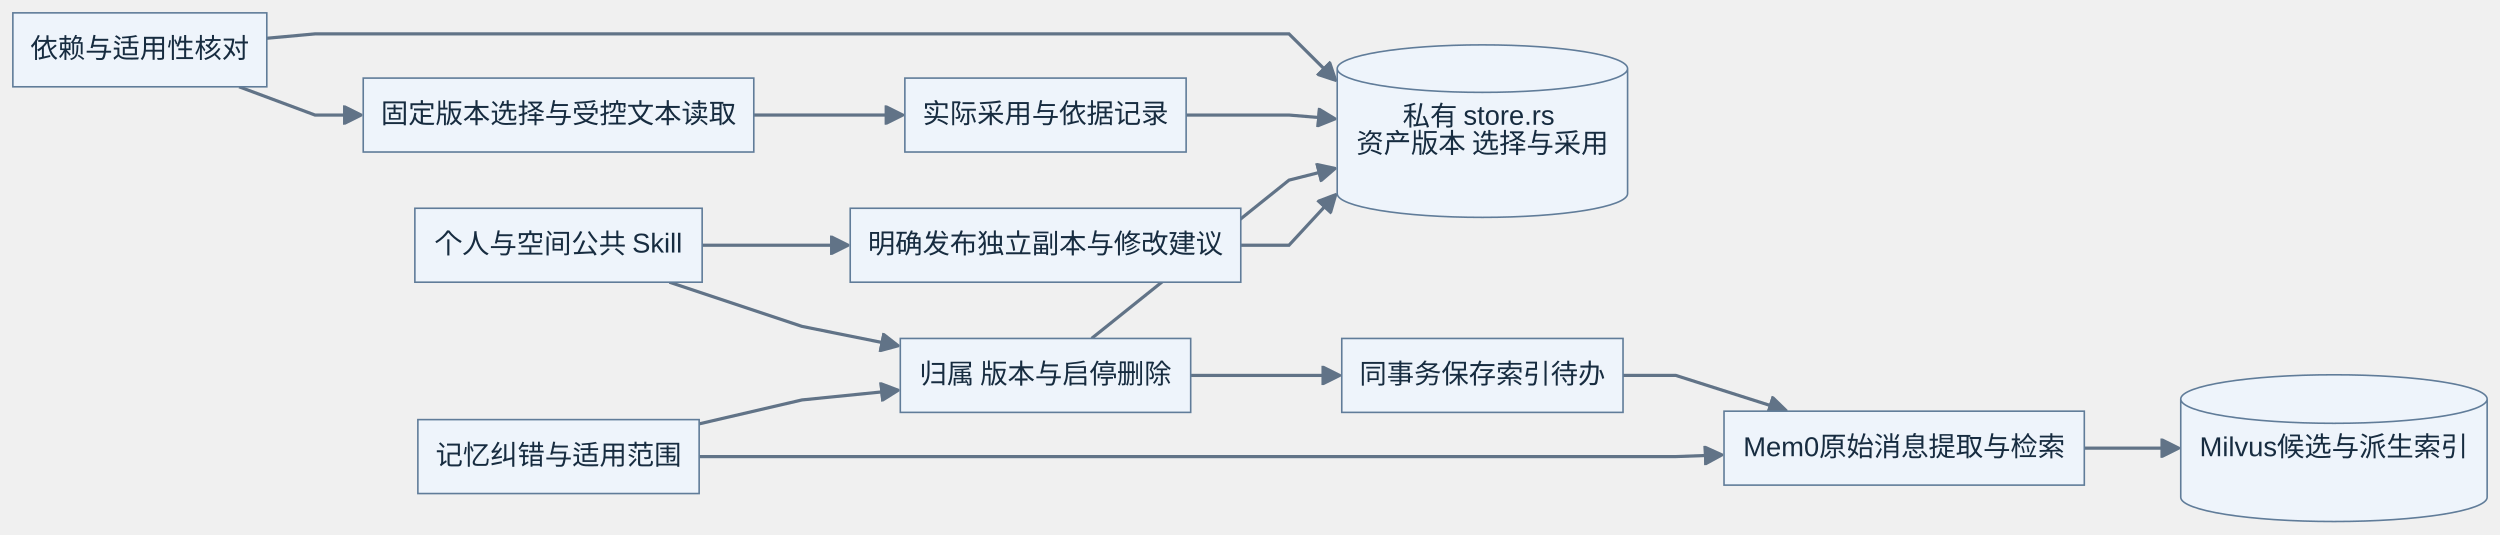
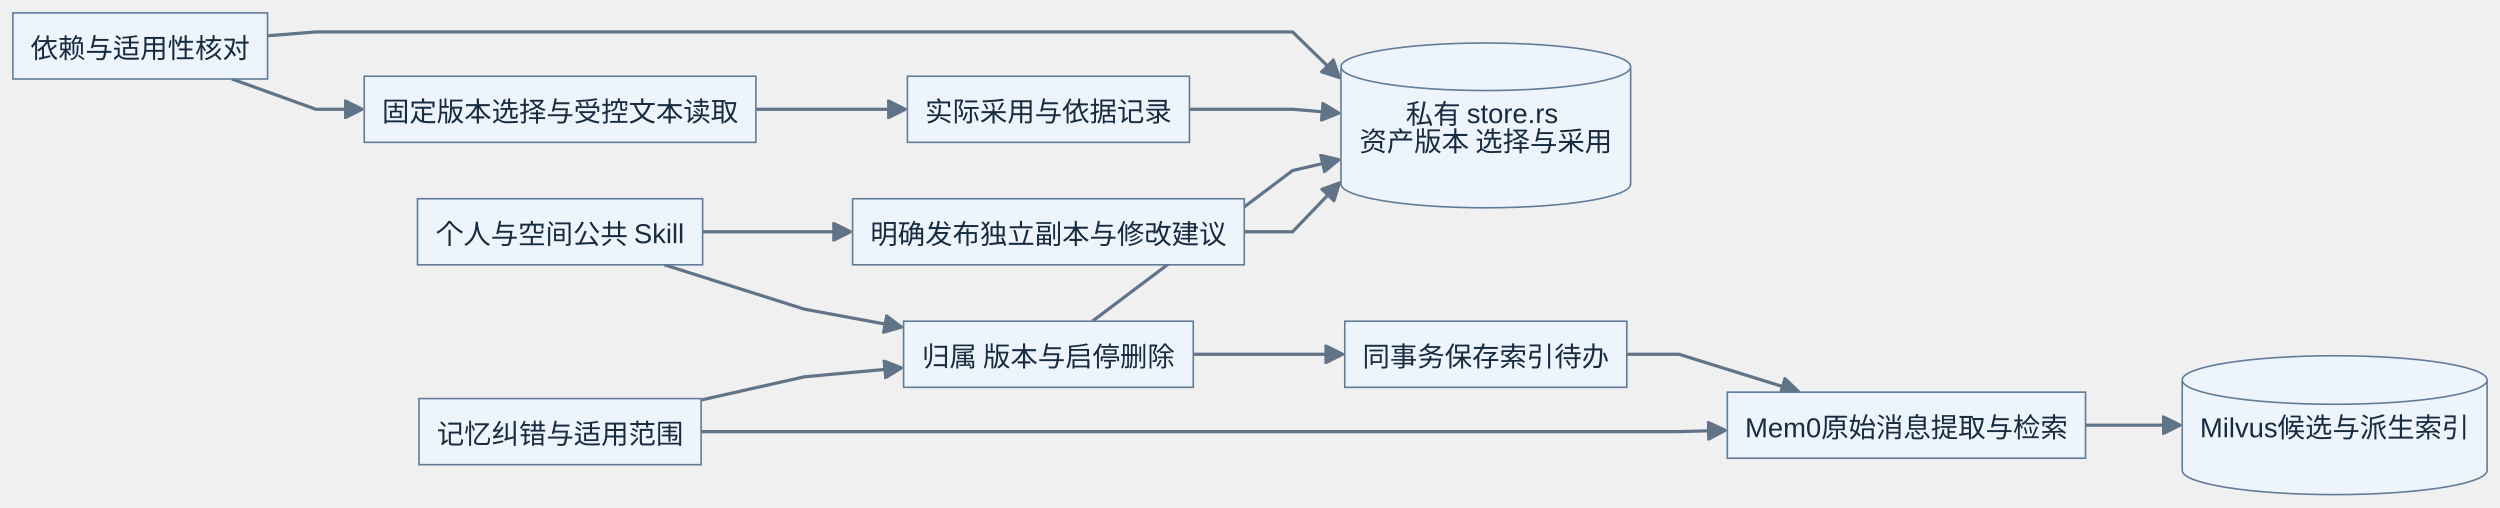
- <svg xmlns="http://www.w3.org/2000/svg" aria-roledescription="flowchart-v2" role="graphics-document document" viewBox="-8 -8 1555.484 332.482" height="332.482" width="1555.484" id="diagramS09">
+ <svg xmlns="http://www.w3.org/2000/svg" aria-roledescription="flowchart-v2" role="graphics-document document" viewBox="-8 -8 1551.141 314.886" height="314.886" width="1551.141" id="diagramS09">
  <style>#diagramS09{font-family:PingFang SC,Microsoft YaHei,Arial,sans-serif;font-size:17px;fill:#172c40;}#diagramS09 .error-icon{fill:#ffffff;}#diagramS09 .error-text{fill:#000000;stroke:#000000;}#diagramS09 .edge-thickness-normal{stroke-width:2px;}#diagramS09 .edge-thickness-thick{stroke-width:3.5px;}#diagramS09 .edge-pattern-solid{stroke-dasharray:0;}#diagramS09 .edge-pattern-dashed{stroke-dasharray:3;}#diagramS09 .edge-pattern-dotted{stroke-dasharray:2;}#diagramS09 .marker{fill:#617387;stroke:#617387;}#diagramS09 .marker.cross{stroke:#617387;}#diagramS09 svg{font-family:PingFang SC,Microsoft YaHei,Arial,sans-serif;font-size:17px;}#diagramS09 .label{font-family:PingFang SC,Microsoft YaHei,Arial,sans-serif;color:#172c40;}#diagramS09 .cluster-label text{fill:#000000;}#diagramS09 .cluster-label span,#diagramS09 p{color:#000000;}#diagramS09 .label text,#diagramS09 span,#diagramS09 p{fill:#172c40;color:#172c40;}#diagramS09 .node rect,#diagramS09 .node circle,#diagramS09 .node ellipse,#diagramS09 .node polygon,#diagramS09 .node path{fill:#eef4fb;stroke:#607c99;stroke-width:1px;}#diagramS09 .flowchart-label text{text-anchor:middle;}#diagramS09 .node .katex path{fill:#000;stroke:#000;stroke-width:1px;}#diagramS09 .node .label{text-align:center;}#diagramS09 .node.clickable{cursor:pointer;}#diagramS09 .arrowheadPath{fill:#0b0b0b;}#diagramS09 .edgePath .path{stroke:#617387;stroke-width:2.0px;}#diagramS09 .flowchart-link{stroke:#617387;fill:none;}#diagramS09 .edgeLabel{background-color:#f5f8fb;text-align:center;}#diagramS09 .edgeLabel rect{opacity:0.5;background-color:#f5f8fb;fill:#f5f8fb;}#diagramS09 .labelBkg{background-color:rgba(245, 248, 251, 0.5);}#diagramS09 .cluster rect{fill:#f7f9fc;stroke:#bccbd9;stroke-width:1px;}#diagramS09 .cluster text{fill:#000000;}#diagramS09 .cluster span,#diagramS09 p{color:#000000;}#diagramS09 div.mermaidTooltip{position:absolute;text-align:center;max-width:200px;padding:2px;font-family:PingFang SC,Microsoft YaHei,Arial,sans-serif;font-size:12px;background:#ffffff;border:1px solid hsl(0, 0%, 90%);border-radius:2px;pointer-events:none;z-index:100;}#diagramS09 .flowchartTitleText{text-anchor:middle;font-size:18px;fill:#172c40;}#diagramS09 :root{--mermaid-font-family:PingFang SC,Microsoft YaHei,Arial,sans-serif;}</style>
  <g>
    <marker orient="auto" markerHeight="12" markerWidth="12" markerUnits="userSpaceOnUse" refY="5" refX="6" viewBox="0 0 10 10" class="marker flowchart" id="diagramS09_flowchart-pointEnd">
      <path style="stroke-width: 1; stroke-dasharray: 1, 0;" class="arrowMarkerPath" d="M 0 0 L 10 5 L 0 10 z" />
    </marker>
    <marker orient="auto" markerHeight="12" markerWidth="12" markerUnits="userSpaceOnUse" refY="5" refX="4.5" viewBox="0 0 10 10" class="marker flowchart" id="diagramS09_flowchart-pointStart">
      <path style="stroke-width: 1; stroke-dasharray: 1, 0;" class="arrowMarkerPath" d="M 0 5 L 10 10 L 10 0 z" />
    </marker>
    <marker orient="auto" markerHeight="11" markerWidth="11" markerUnits="userSpaceOnUse" refY="5" refX="11" viewBox="0 0 10 10" class="marker flowchart" id="diagramS09_flowchart-circleEnd">
      <circle style="stroke-width: 1; stroke-dasharray: 1, 0;" class="arrowMarkerPath" r="5" cy="5" cx="5" />
    </marker>
    <marker orient="auto" markerHeight="11" markerWidth="11" markerUnits="userSpaceOnUse" refY="5" refX="-1" viewBox="0 0 10 10" class="marker flowchart" id="diagramS09_flowchart-circleStart">
      <circle style="stroke-width: 1; stroke-dasharray: 1, 0;" class="arrowMarkerPath" r="5" cy="5" cx="5" />
    </marker>
    <marker orient="auto" markerHeight="11" markerWidth="11" markerUnits="userSpaceOnUse" refY="5.2" refX="12" viewBox="0 0 11 11" class="marker cross flowchart" id="diagramS09_flowchart-crossEnd">
      <path style="stroke-width: 2; stroke-dasharray: 1, 0;" class="arrowMarkerPath" d="M 1,1 l 9,9 M 10,1 l -9,9" />
    </marker>
    <marker orient="auto" markerHeight="11" markerWidth="11" markerUnits="userSpaceOnUse" refY="5.2" refX="-1" viewBox="0 0 11 11" class="marker cross flowchart" id="diagramS09_flowchart-crossStart">
      <path style="stroke-width: 2; stroke-dasharray: 1, 0;" class="arrowMarkerPath" d="M 1,1 l 9,9 M 10,1 l -9,9" />
    </marker>
    <g class="root">
      <g class="clusters" />
      <g class="edgePaths">
-         <path marker-end="url(#diagramS09_flowchart-pointEnd)" style="fill:none;" class="edge-thickness-normal edge-pattern-solid flowchart-link LS-Memory LE-Lifecycle" id="L-Memory-Lifecycle-0" d="M427,255.724L491,240.832L546.891,235.207" />
-         <path marker-end="url(#diagramS09_flowchart-pointEnd)" style="fill:none;" class="edge-thickness-normal edge-pattern-solid flowchart-link LS-Skill LE-Lifecycle" id="L-Skill-Lifecycle-0" d="M408.5,167.582L491,195.082L546.968,206.35" />
-         <path marker-end="url(#diagramS09_flowchart-pointEnd)" style="fill:none;" class="edge-thickness-normal edge-pattern-solid flowchart-link LS-Skill LE-Publish" id="L-Skill-Publish-0" d="M428.875,144.582L491,144.582L515.7,144.582" />
-         <path marker-end="url(#diagramS09_flowchart-pointEnd)" style="fill:none;" class="edge-thickness-normal edge-pattern-solid flowchart-link LS-Publish LE-Store" id="L-Publish-Store-0" d="M764,144.582L794,144.582L820.404,115.999" />
-         <path marker-end="url(#diagramS09_flowchart-pointEnd)" style="fill:none;" class="edge-thickness-normal edge-pattern-solid flowchart-link LS-Lifecycle LE-Store" id="L-Lifecycle-Store-0" d="M671.179,202.582L794,104.082L818.862,97.781" />
-         <path marker-end="url(#diagramS09_flowchart-pointEnd)" style="fill:none;" class="edge-thickness-normal edge-pattern-solid flowchart-link LS-Memory LE-Provider" id="L-Memory-Provider-0" d="M427,276.082L491,276.082L642.5,276.082L794,276.082L914.336,276.082L1034.672,276.082L1059.375,275.17" />
-         <path marker-end="url(#diagramS09_flowchart-pointEnd)" style="fill:none;" class="edge-thickness-normal edge-pattern-solid flowchart-link LS-Provider LE-Index" id="L-Provider-Index-0" d="M1288.844,270.832L1318.844,270.832L1343.544,270.832" />
-         <path marker-end="url(#diagramS09_flowchart-pointEnd)" style="fill:none;" class="edge-thickness-normal edge-pattern-solid flowchart-link LS-Lifecycle LE-Jobs" id="L-Lifecycle-Jobs-0" d="M732.836,225.582L794,225.582L821.536,225.582" />
-         <path marker-end="url(#diagramS09_flowchart-pointEnd)" style="fill:none;" class="edge-thickness-normal edge-pattern-solid flowchart-link LS-Jobs LE-Provider" id="L-Jobs-Provider-0" d="M1001.836,225.582L1034.672,225.582L1099.487,246.224" />
-         <path marker-end="url(#diagramS09_flowchart-pointEnd)" style="fill:none;" class="edge-thickness-normal edge-pattern-solid flowchart-link LS-Applicability LE-Selection" id="L-Applicability-Selection-0" d="M140.775,46L188,63.582L212.7,63.582" />
-         <path marker-end="url(#diagramS09_flowchart-pointEnd)" style="fill:none;" class="edge-thickness-normal edge-pattern-solid flowchart-link LS-Selection LE-Adoption" id="L-Selection-Adoption-0" d="M461,63.582L491,63.582L549.7,63.582" />
-         <path marker-end="url(#diagramS09_flowchart-pointEnd)" style="fill:none;" class="edge-thickness-normal edge-pattern-solid flowchart-link LS-Adoption LE-Store" id="L-Adoption-Store-0" d="M730,63.582L794,63.582L818.718,65.637" />
-         <path marker-end="url(#diagramS09_flowchart-pointEnd)" style="fill:none;" class="edge-thickness-normal edge-pattern-solid flowchart-link LS-Applicability LE-Store" id="L-Applicability-Store-0" d="M158,15.812L188,13.082L339.5,13.082L491,13.082L642.5,13.082L794,13.082L820.244,39.203" />
+         <path marker-end="url(#diagramS09_flowchart-pointEnd)" style="fill:none;" class="edge-thickness-normal edge-pattern-solid flowchart-link LS-Memory LE-Lifecycle" id="L-Memory-Lifecycle-0" d="M427,240.169L491,225.806L547.355,220.599" />
+         <path marker-end="url(#diagramS09_flowchart-pointEnd)" style="fill:none;" class="edge-thickness-normal edge-pattern-solid flowchart-link LS-Skill LE-Lifecycle" id="L-Skill-Lifecycle-0" d="M404.203,156.306L491,183.806L547.421,194.234" />
+         <path marker-end="url(#diagramS09_flowchart-pointEnd)" style="fill:none;" class="edge-thickness-normal edge-pattern-solid flowchart-link LS-Skill LE-Publish" id="L-Skill-Publish-0" d="M427.953,135.806L491,135.806L515.7,135.806" />
+         <path marker-end="url(#diagramS09_flowchart-pointEnd)" style="fill:none;" class="edge-thickness-normal edge-pattern-solid flowchart-link LS-Publish LE-Store" id="L-Publish-Store-0" d="M764,135.806L794,135.806L820.33,108.367" />
+         <path marker-end="url(#diagramS09_flowchart-pointEnd)" style="fill:none;" class="edge-thickness-normal edge-pattern-solid flowchart-link LS-Lifecycle LE-Store" id="L-Lifecycle-Store-0" d="M669.743,191.306L794,97.806L818.839,92.004" />
+         <path marker-end="url(#diagramS09_flowchart-pointEnd)" style="fill:none;" class="edge-thickness-normal edge-pattern-solid flowchart-link LS-Memory LE-Provider" id="L-Memory-Provider-0" d="M427,259.806L491,259.806L642.5,259.806L794,259.806L913.867,259.806L1033.734,259.806L1058.437,259.106" />
+         <path marker-end="url(#diagramS09_flowchart-pointEnd)" style="fill:none;" class="edge-thickness-normal edge-pattern-solid flowchart-link LS-Provider LE-Index" id="L-Provider-Index-0" d="M1285.969,255.806L1315.969,255.806L1340.669,255.806" />
+         <path marker-end="url(#diagramS09_flowchart-pointEnd)" style="fill:none;" class="edge-thickness-normal edge-pattern-solid flowchart-link LS-Lifecycle LE-Jobs" id="L-Lifecycle-Jobs-0" d="M732.367,211.806L794,211.806L821.067,211.806" />
+         <path marker-end="url(#diagramS09_flowchart-pointEnd)" style="fill:none;" class="edge-thickness-normal edge-pattern-solid flowchart-link LS-Jobs LE-Provider" id="L-Jobs-Provider-0" d="M1001.367,211.806L1033.734,211.806L1104.044,233.729" />
+         <path marker-end="url(#diagramS09_flowchart-pointEnd)" style="fill:none;" class="edge-thickness-normal edge-pattern-solid flowchart-link LS-Applicability LE-Selection" id="L-Applicability-Selection-0" d="M135.848,41L188,59.806L212.7,59.806" />
+         <path marker-end="url(#diagramS09_flowchart-pointEnd)" style="fill:none;" class="edge-thickness-normal edge-pattern-solid flowchart-link LS-Selection LE-Adoption" id="L-Selection-Adoption-0" d="M461,59.806L491,59.806L549.7,59.806" />
+         <path marker-end="url(#diagramS09_flowchart-pointEnd)" style="fill:none;" class="edge-thickness-normal edge-pattern-solid flowchart-link LS-Adoption LE-Store" id="L-Adoption-Store-0" d="M730,59.806L794,59.806L818.718,61.868" />
+         <path marker-end="url(#diagramS09_flowchart-pointEnd)" style="fill:none;" class="edge-thickness-normal edge-pattern-solid flowchart-link LS-Applicability LE-Store" id="L-Applicability-Store-0" d="M158,14.199L188,11.806L339.5,11.806L491,11.806L642.5,11.806L794,11.806L820.206,37.367" />
      </g>
      <g class="edgeLabels">
        <g class="edgeLabel">
          <g transform="translate(0, 0)" class="label">
            <rect height="0" width="0" ry="0" rx="0" />
            <text style="">
              <tspan class="row" x="0" dy="1em" xml:space="preserve" />
            </text>
          </g>
        </g>
        <g class="edgeLabel">
          <g transform="translate(0, 0)" class="label">
            <rect height="0" width="0" ry="0" rx="0" />
            <text style="">
              <tspan class="row" x="0" dy="1em" xml:space="preserve" />
            </text>
          </g>
        </g>
        <g class="edgeLabel">
          <g transform="translate(0, 0)" class="label">
            <rect height="0" width="0" ry="0" rx="0" />
            <text style="">
              <tspan class="row" x="0" dy="1em" xml:space="preserve" />
            </text>
          </g>
        </g>
        <g class="edgeLabel">
          <g transform="translate(0, 0)" class="label">
            <rect height="0" width="0" ry="0" rx="0" />
            <text style="">
              <tspan class="row" x="0" dy="1em" xml:space="preserve" />
            </text>
          </g>
        </g>
        <g class="edgeLabel">
          <g transform="translate(0, 0)" class="label">
            <rect height="0" width="0" ry="0" rx="0" />
            <text style="">
              <tspan class="row" x="0" dy="1em" xml:space="preserve" />
            </text>
          </g>
        </g>
        <g class="edgeLabel">
          <g transform="translate(0, 0)" class="label">
            <rect height="0" width="0" ry="0" rx="0" />
            <text style="">
              <tspan class="row" x="0" dy="1em" xml:space="preserve" />
            </text>
          </g>
        </g>
        <g class="edgeLabel">
          <g transform="translate(0, 0)" class="label">
            <rect height="0" width="0" ry="0" rx="0" />
            <text style="">
              <tspan class="row" x="0" dy="1em" xml:space="preserve" />
            </text>
          </g>
        </g>
        <g class="edgeLabel">
          <g transform="translate(0, 0)" class="label">
            <rect height="0" width="0" ry="0" rx="0" />
            <text style="">
              <tspan class="row" x="0" dy="1em" xml:space="preserve" />
            </text>
          </g>
        </g>
        <g class="edgeLabel">
          <g transform="translate(0, 0)" class="label">
            <rect height="0" width="0" ry="0" rx="0" />
            <text style="">
              <tspan class="row" x="0" dy="1em" xml:space="preserve" />
            </text>
          </g>
        </g>
        <g class="edgeLabel">
          <g transform="translate(0, 0)" class="label">
            <rect height="0" width="0" ry="0" rx="0" />
            <text style="">
              <tspan class="row" x="0" dy="1em" xml:space="preserve" />
            </text>
          </g>
        </g>
        <g class="edgeLabel">
          <g transform="translate(0, 0)" class="label">
            <rect height="0" width="0" ry="0" rx="0" />
            <text style="">
              <tspan class="row" x="0" dy="1em" xml:space="preserve" />
            </text>
          </g>
        </g>
        <g class="edgeLabel">
          <g transform="translate(0, 0)" class="label">
            <rect height="0" width="0" ry="0" rx="0" />
            <text style="">
              <tspan class="row" x="0" dy="1em" xml:space="preserve" />
            </text>
          </g>
        </g>
        <g class="edgeLabel">
          <g transform="translate(0, 0)" class="label">
            <rect height="0" width="0" ry="0" rx="0" />
            <text style="">
              <tspan class="row" x="0" dy="1em" xml:space="preserve" />
            </text>
          </g>
        </g>
      </g>
      <g class="nodes">
-         <g transform="translate(339.5, 276.0825)" data-id="Memory" data-node="true" id="flowchart-Memory-714" class="node default default flowchart-label">
-           <rect height="46" width="175" y="-23" x="-87.5" ry="0" rx="0" style="" class="basic label-container" />
-           <g transform="translate(0, -12)" style="" class="label">
+         <g transform="translate(339.5, 259.8063)" data-id="Memory" data-node="true" id="flowchart-Memory-744" class="node default default flowchart-label">
+           <rect height="41" width="175" y="-20.5" x="-87.5" ry="0" rx="0" style="" class="basic label-container" />
+           <g transform="translate(0, -9.5)" style="" class="label">
            <rect />
            <text style="">
              <tspan class="row" x="0" dy="1em" xml:space="preserve">记忆纠错与适用范围</tspan>
            </text>
          </g>
        </g>
-         <g transform="translate(642.5, 225.5825)" data-id="Lifecycle" data-node="true" id="flowchart-Lifecycle-715" class="node default default flowchart-label">
-           <rect height="46" width="180.672" y="-23" x="-90.336" ry="0" rx="0" style="" class="basic label-container" />
-           <g transform="translate(0, -12)" style="" class="label">
+         <g transform="translate(642.5, 211.8063)" data-id="Lifecycle" data-node="true" id="flowchart-Lifecycle-745" class="node default default flowchart-label">
+           <rect height="41" width="179.734" y="-20.5" x="-89.867" ry="0" rx="0" style="" class="basic label-container" />
+           <g transform="translate(0, -9.5)" style="" class="label">
            <rect />
            <text style="">
              <tspan class="row" x="0" dy="1em" xml:space="preserve">归属 版本与启停删除</tspan>
            </text>
          </g>
        </g>
-         <g transform="translate(339.5, 144.5825)" data-id="Skill" data-node="true" id="flowchart-Skill-716" class="node default default flowchart-label">
-           <rect height="46" width="178.75" y="-23" x="-89.375" ry="0" rx="0" style="" class="basic label-container" />
-           <g transform="translate(0, -12)" style="" class="label">
+         <g transform="translate(339.5, 135.8063)" data-id="Skill" data-node="true" id="flowchart-Skill-746" class="node default default flowchart-label">
+           <rect height="41" width="176.906" y="-20.5" x="-88.453" ry="0" rx="0" style="" class="basic label-container" />
+           <g transform="translate(0, -9.5)" style="" class="label">
            <rect />
            <text style="">
              <tspan class="row" x="0" dy="1em" xml:space="preserve">个人与空间公共 Skill</tspan>
            </text>
          </g>
        </g>
-         <g transform="translate(642.5, 144.5825)" data-id="Publish" data-node="true" id="flowchart-Publish-719" class="node default default flowchart-label">
-           <rect height="46" width="243" y="-23" x="-121.5" ry="0" rx="0" style="" class="basic label-container" />
-           <g transform="translate(0, -12)" style="" class="label">
+         <g transform="translate(642.5, 135.8063)" data-id="Publish" data-node="true" id="flowchart-Publish-749" class="node default default flowchart-label">
+           <rect height="41" width="243" y="-20.5" x="-121.5" ry="0" rx="0" style="" class="basic label-container" />
+           <g transform="translate(0, -9.5)" style="" class="label">
            <rect />
            <text style="">
              <tspan class="row" x="0" dy="1em" xml:space="preserve">明确发布独立副本与修改建议</tspan>
            </text>
          </g>
        </g>
-         <g transform="translate(914.3359, 73.58246)" data-id="Store" data-node="true" id="flowchart-Store-721" class="node default default flowchart-label">
-           <path transform="translate(-90.33594,-53.66493)" d="M 0,14.777 a 90.336,14.777 0,0,0 180.672 0 a 90.336,14.777 0,0,0 -180.672 0 l 0,77.777 a 90.336,14.777 0,0,0 180.672 0 l 0,-77.777" style="" />
-           <g transform="translate(0, -20.5)" style="" class="label">
+         <g transform="translate(913.8672, 69.80633)" data-id="Store" data-node="true" id="flowchart-Store-751" class="node default default flowchart-label">
+           <path transform="translate(-89.86719,-51.11775)" d="M 0,14.745 a 89.867,14.745 0,0,0 179.734 0 a 89.867,14.745 0,0,0 -179.734 0 l 0,72.745 a 89.867,14.745 0,0,0 179.734 0 l 0,-72.745" style="" />
+           <g transform="translate(0, -18)" style="" class="label">
            <rect />
            <text style="">
              <tspan class="row" x="0" dy="1em" xml:space="preserve">私有 store.rs</tspan>
              <tspan class="row" x="0" dy="1em" xml:space="preserve">资产版本 选择与采用</tspan>
            </text>
          </g>
        </g>
-         <g transform="translate(1176.758, 270.8325)" data-id="Provider" data-node="true" id="flowchart-Provider-725" class="node default default flowchart-label">
-           <rect height="46" width="224.172" y="-23" x="-112.086" ry="0" rx="0" style="" class="basic label-container" />
-           <g transform="translate(0, -12)" style="" class="label">
+         <g transform="translate(1174.852, 255.8063)" data-id="Provider" data-node="true" id="flowchart-Provider-755" class="node default default flowchart-label">
+           <rect height="41" width="222.234" y="-20.5" x="-111.117" ry="0" rx="0" style="" class="basic label-container" />
+           <g transform="translate(0, -9.5)" style="" class="label">
            <rect />
            <text style="">
              <tspan class="row" x="0" dy="1em" xml:space="preserve">Mem0原始消息提取与检索</tspan>
            </text>
          </g>
        </g>
-         <g transform="translate(1444.164, 270.8325)" data-id="Index" data-node="true" id="flowchart-Index-727" class="node default default flowchart-label">
-           <path transform="translate(-95.32031,-45.64925)" d="M 0,15.1 a 95.32,15.1 0,0,0 190.641 0 a 95.32,15.1 0,0,0 -190.641 0 l 0,61.1 a 95.32,15.1 0,0,0 190.641 0 l 0,-61.1" style="" />
-           <g transform="translate(0, -12)" style="" class="label">
+         <g transform="translate(1440.555, 255.8063)" data-id="Index" data-node="true" id="flowchart-Index-757" class="node default default flowchart-label">
+           <path transform="translate(-94.58594,-43.07982)" d="M 0,15.053 a 94.586,15.053 0,0,0 189.172 0 a 94.586,15.053 0,0,0 -189.172 0 l 0,56.053 a 94.586,15.053 0,0,0 189.172 0 l 0,-56.053" style="" />
+           <g transform="translate(0, -9.5)" style="" class="label">
            <rect />
            <text style="">
              <tspan class="row" x="0" dy="1em" xml:space="preserve">Milvus候选与派生索引</tspan>
            </text>
          </g>
        </g>
-         <g transform="translate(914.3359, 225.5825)" data-id="Jobs" data-node="true" id="flowchart-Jobs-729" class="node default default flowchart-label">
-           <rect height="46" width="175" y="-23" x="-87.5" ry="0" rx="0" style="" class="basic label-container" />
-           <g transform="translate(0, -12)" style="" class="label">
+         <g transform="translate(913.8672, 211.8063)" data-id="Jobs" data-node="true" id="flowchart-Jobs-759" class="node default default flowchart-label">
+           <rect height="41" width="175" y="-20.5" x="-87.5" ry="0" rx="0" style="" class="basic label-container" />
+           <g transform="translate(0, -9.5)" style="" class="label">
            <rect />
            <text style="">
              <tspan class="row" x="0" dy="1em" xml:space="preserve">同事务保存索引待办</tspan>
            </text>
          </g>
        </g>
-         <g transform="translate(79, 23)" data-id="Applicability" data-node="true" id="flowchart-Applicability-732" class="node default default flowchart-label">
-           <rect height="46" width="158" y="-23" x="-79" ry="0" rx="0" style="" class="basic label-container" />
-           <g transform="translate(0, -12)" style="" class="label">
+         <g transform="translate(79, 20.5)" data-id="Applicability" data-node="true" id="flowchart-Applicability-762" class="node default default flowchart-label">
+           <rect height="41" width="158" y="-20.5" x="-79" ry="0" rx="0" style="" class="basic label-container" />
+           <g transform="translate(0, -9.5)" style="" class="label">
            <rect />
            <text style="">
              <tspan class="row" x="0" dy="1em" xml:space="preserve">依赖与适用性核对</tspan>
            </text>
          </g>
        </g>
-         <g transform="translate(339.5, 63.58246)" data-id="Selection" data-node="true" id="flowchart-Selection-733" class="node default default flowchart-label">
-           <rect height="46" width="243" y="-23" x="-121.5" ry="0" rx="0" style="" class="basic label-container" />
-           <g transform="translate(0, -12)" style="" class="label">
+         <g transform="translate(339.5, 59.80633)" data-id="Selection" data-node="true" id="flowchart-Selection-763" class="node default default flowchart-label">
+           <rect height="41" width="243" y="-20.5" x="-121.5" ry="0" rx="0" style="" class="basic label-container" />
+           <g transform="translate(0, -9.5)" style="" class="label">
            <rect />
            <text style="">
              <tspan class="row" x="0" dy="1em" xml:space="preserve">固定版本选择与受控文本读取</tspan>
            </text>
          </g>
        </g>
-         <g transform="translate(642.5, 63.58246)" data-id="Adoption" data-node="true" id="flowchart-Adoption-735" class="node default default flowchart-label">
-           <rect height="46" width="175" y="-23" x="-87.5" ry="0" rx="0" style="" class="basic label-container" />
-           <g transform="translate(0, -12)" style="" class="label">
+         <g transform="translate(642.5, 59.80633)" data-id="Adoption" data-node="true" id="flowchart-Adoption-765" class="node default default flowchart-label">
+           <rect height="41" width="175" y="-20.5" x="-87.5" ry="0" rx="0" style="" class="basic label-container" />
+           <g transform="translate(0, -9.5)" style="" class="label">
            <rect />
            <text style="">
              <tspan class="row" x="0" dy="1em" xml:space="preserve">实际采用与依据记录</tspan>
            </text>
          </g>
        </g>
      </g>
    </g>
  </g>
</svg>
